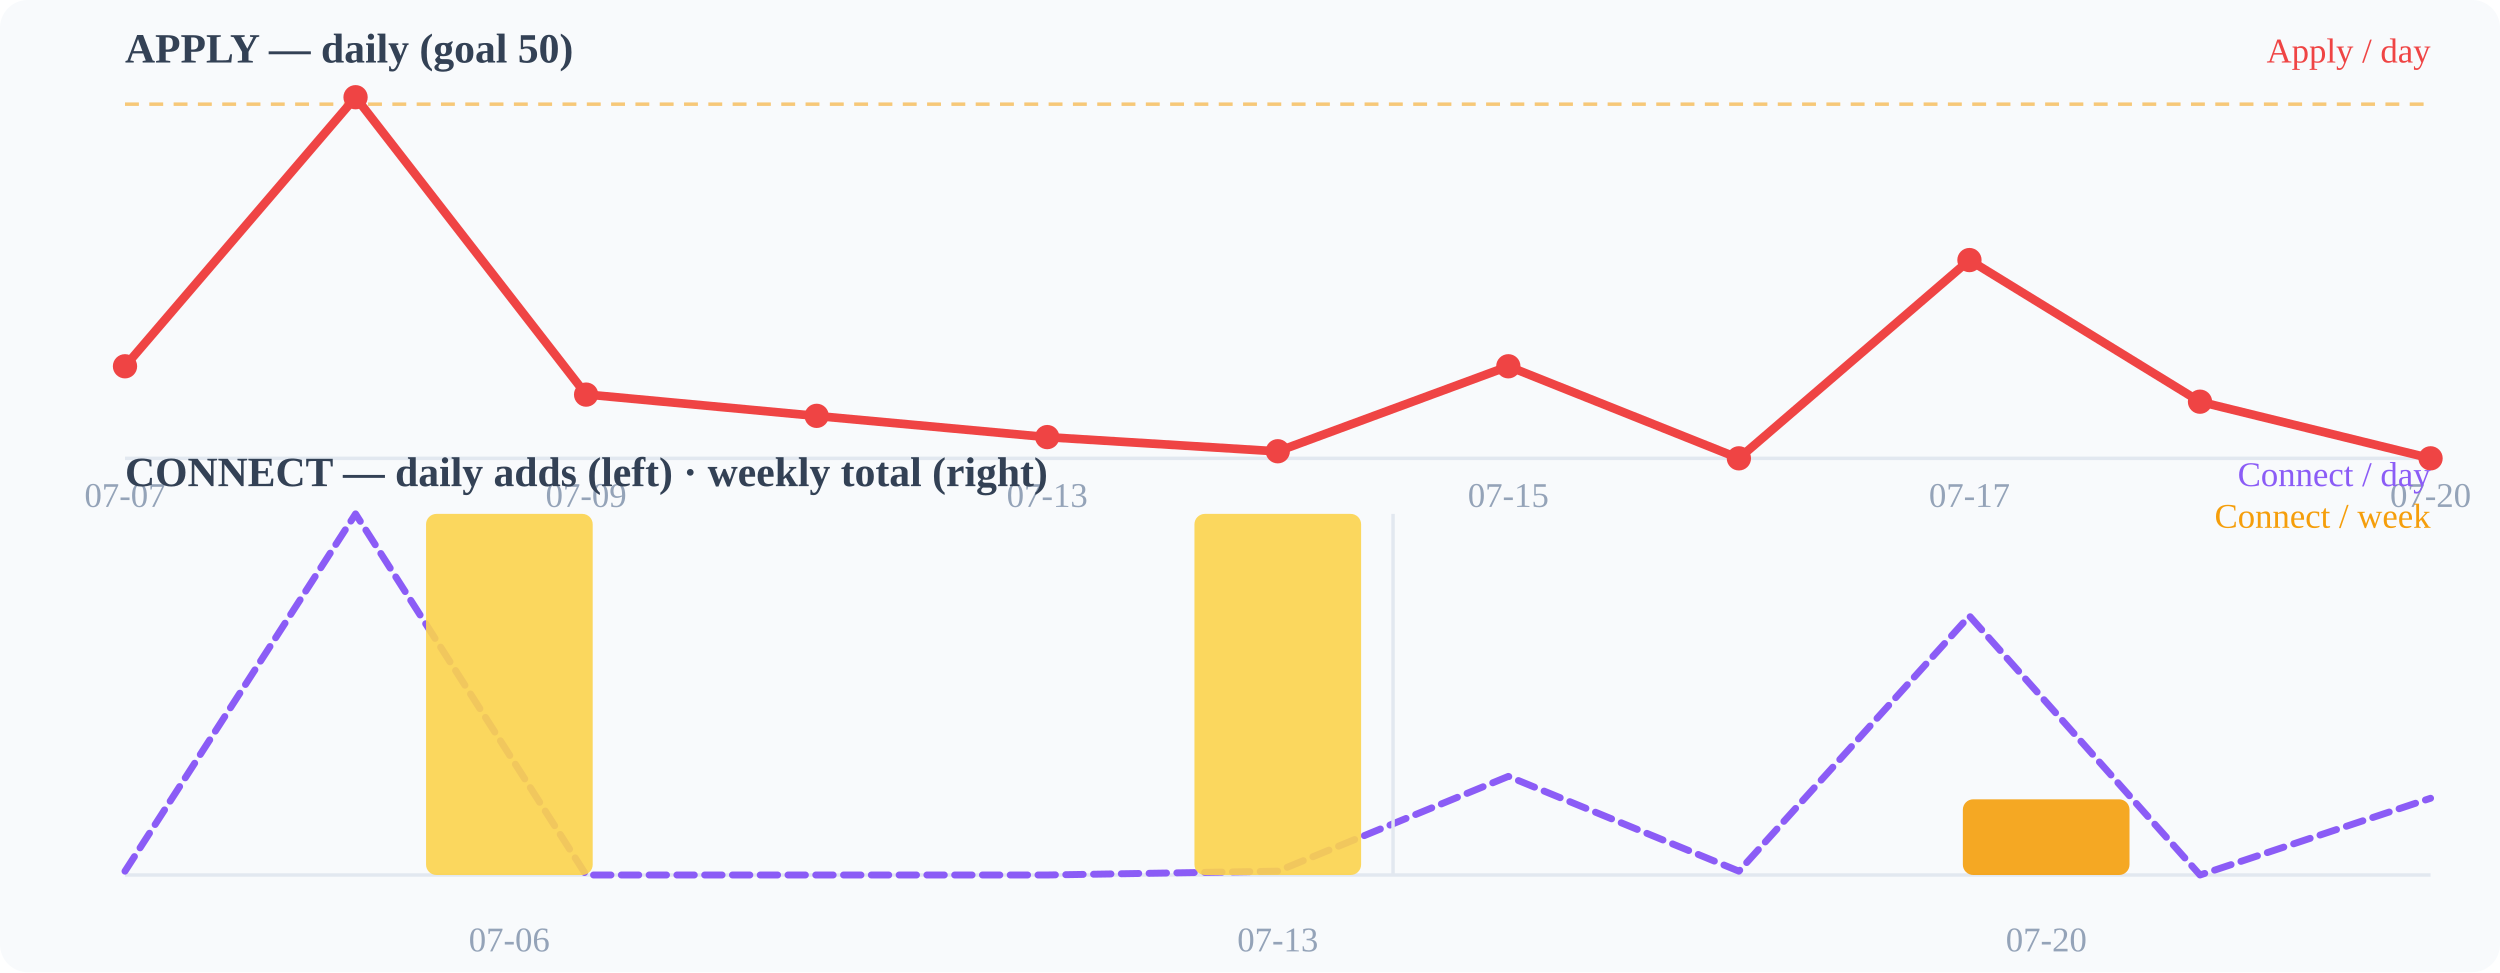
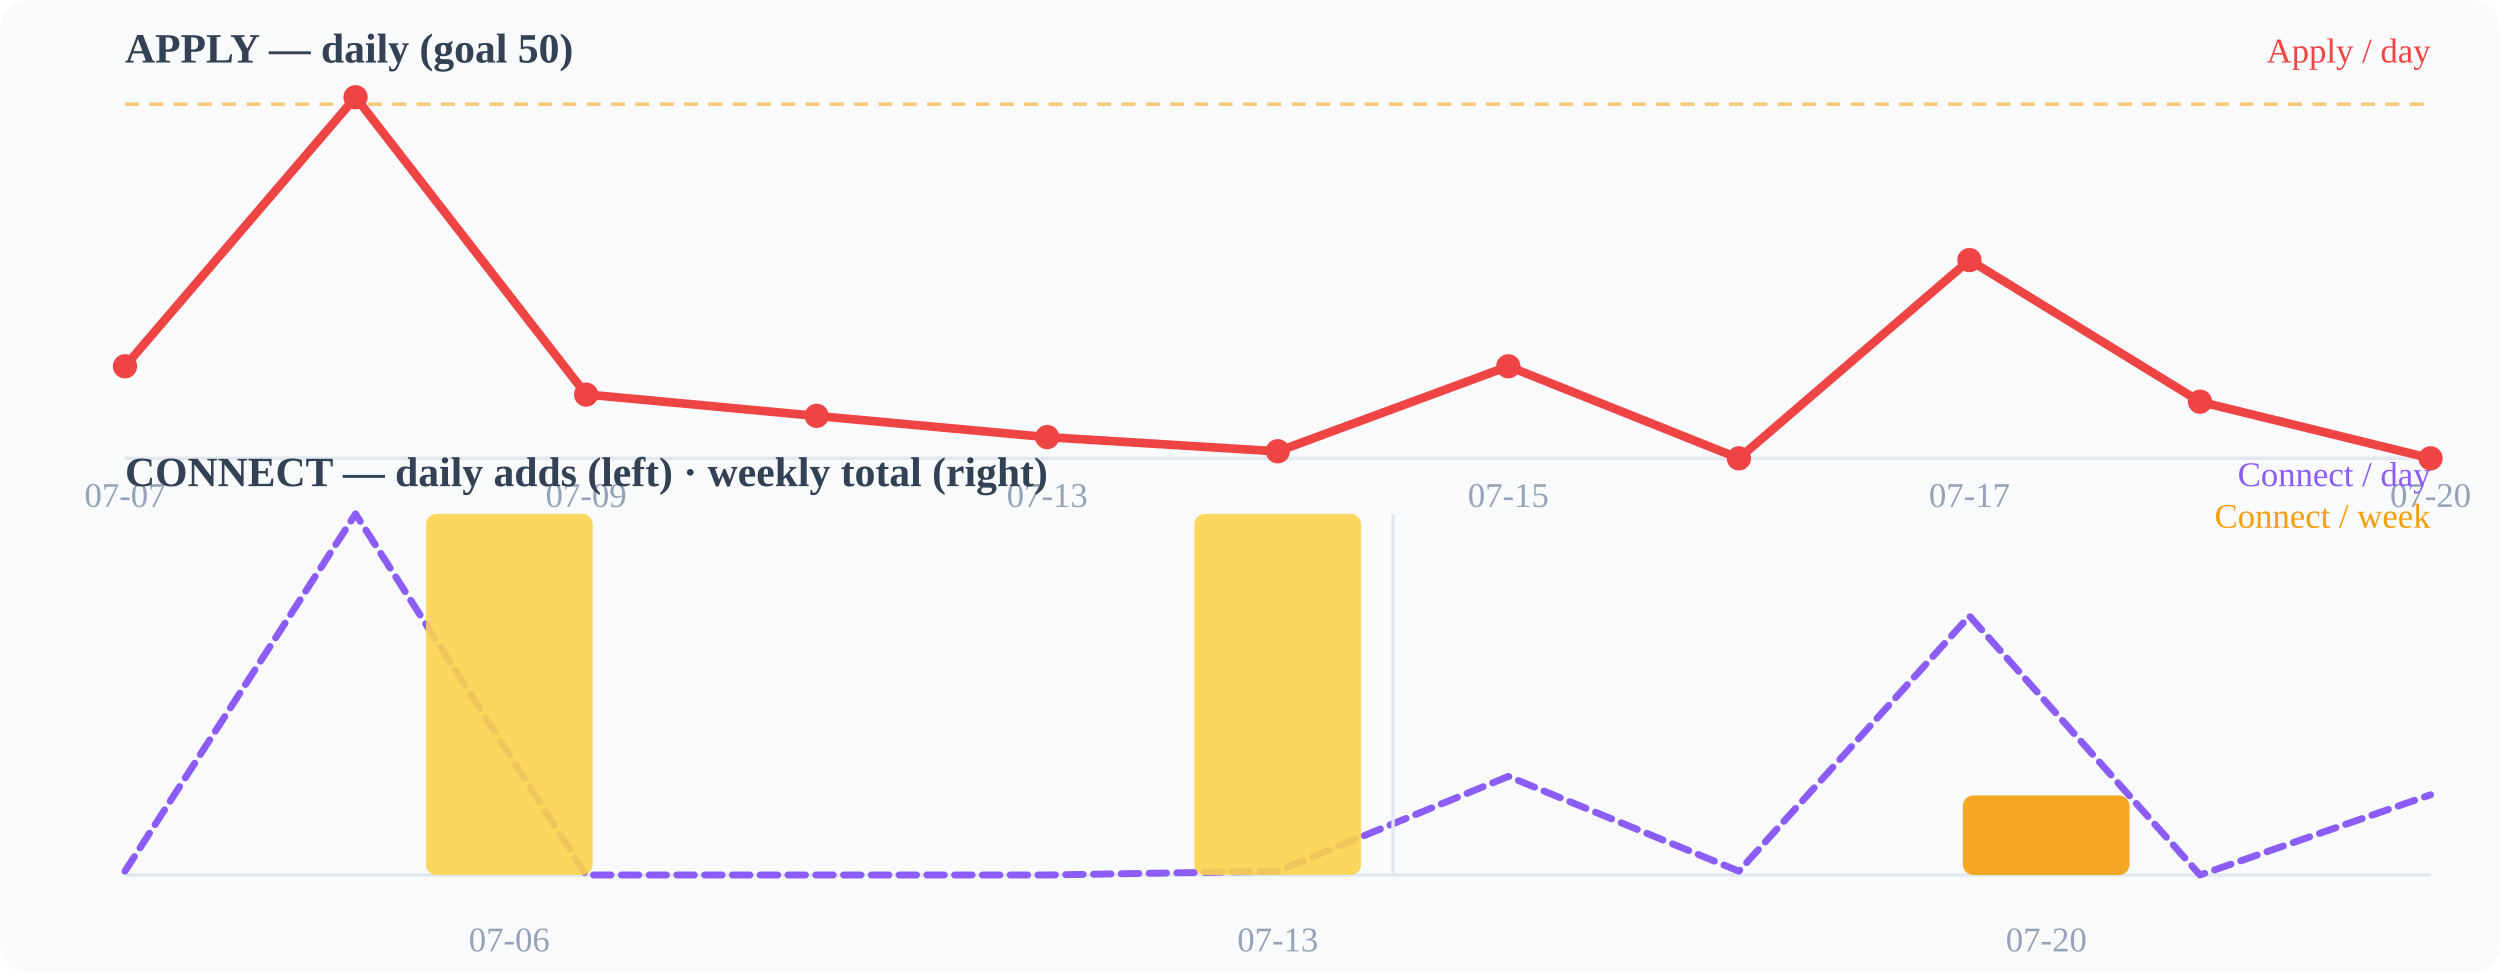
<svg xmlns="http://www.w3.org/2000/svg" width="720" height="280" viewBox="0 0 720 280">
  <rect width="720" height="280" fill="#f8fafc" rx="8" />
  <text x="36" y="18" font-size="12" font-weight="600" fill="#334155">APPLY — daily (goal 50)</text>
  <line x1="36" y1="132" x2="700" y2="132" stroke="#e2e8f0" stroke-width="1" />
  <line x1="36" y1="30.0" x2="700" y2="30.0" stroke="#f59e0b" stroke-width="1" stroke-dasharray="4 3" opacity="0.55" />
  <polyline points="36.0,105.5 102.4,28.0 168.8,113.6 235.2,119.8 301.6,125.9 368.0,130.0 434.4,105.5 500.8,132.0 567.2,74.9 633.6,115.7 700.0,132.0" fill="none" stroke="#ef4444" stroke-width="2.5" stroke-linecap="round" stroke-linejoin="round" />
  <circle cx="36" cy="105.49" r="3.5" fill="#ef4444" />
  <circle cx="102.4" cy="28" r="3.5" fill="#ef4444" />
  <circle cx="168.8" cy="113.647" r="3.5" fill="#ef4444" />
  <circle cx="235.2" cy="119.765" r="3.5" fill="#ef4444" />
  <circle cx="301.6" cy="125.882" r="3.5" fill="#ef4444" />
  <circle cx="368" cy="129.961" r="3.5" fill="#ef4444" />
  <circle cx="434.4" cy="105.49" r="3.5" fill="#ef4444" />
  <circle cx="500.8" cy="132" r="3.5" fill="#ef4444" />
  <circle cx="567.2" cy="74.902" r="3.5" fill="#ef4444" />
  <circle cx="633.6" cy="115.686" r="3.5" fill="#ef4444" />
  <circle cx="700" cy="132" r="3.5" fill="#ef4444" />
  <text x="36" y="146" font-size="10" fill="#94a3b8" text-anchor="middle">07-07</text>
  <text x="168.8" y="146" font-size="10" fill="#94a3b8" text-anchor="middle">07-09</text>
  <text x="301.6" y="146" font-size="10" fill="#94a3b8" text-anchor="middle">07-13</text>
  <text x="434.4" y="146" font-size="10" fill="#94a3b8" text-anchor="middle">07-15</text>
  <text x="567.2" y="146" font-size="10" fill="#94a3b8" text-anchor="middle">07-17</text>
  <text x="700" y="146" font-size="10" fill="#94a3b8" text-anchor="middle">07-20</text>
  <text x="36" y="140" font-size="12" font-weight="600" fill="#334155">CONNECT — daily adds (left) · weekly total (right)</text>
  <line x1="36" y1="252" x2="700" y2="252" stroke="#e2e8f0" stroke-width="1" />
-   <polyline points="36.0,250.9 102.4,148.0 168.8,252.0 235.2,252.0 301.6,252.0 368.0,250.9 434.4,223.6 500.8,250.9 567.2,177.4 633.6,252.0 700.0,229.9" fill="none" stroke="#8b5cf6" stroke-width="2" stroke-linecap="round" stroke-linejoin="round" stroke-dasharray="5 3" />
+   <polyline points="36.0,250.9 102.4,148.0 168.8,252.0 235.2,252.0 301.6,252.0 368.0,250.9 434.4,223.6 500.8,250.9 567.2,177.4 633.6,252.0 700.0,228.9" fill="none" stroke="#8b5cf6" stroke-width="2" stroke-linecap="round" stroke-linejoin="round" stroke-dasharray="5 3" />
  <rect x="122.7" y="148.0" width="48" height="104.0" rx="3" fill="#fcd34d" opacity="0.9" />
  <rect x="344.0" y="148.0" width="48" height="104.0" rx="3" fill="#fcd34d" opacity="0.9" />
-   <rect x="565.3" y="230.2" width="48" height="21.8" rx="3" fill="#f59e0b" opacity="0.9" />
+   <rect x="565.3" y="229.1" width="48" height="22.9" rx="3" fill="#f59e0b" opacity="0.9" />
  <line x1="401.2" y1="148" x2="401.2" y2="252" stroke="#e2e8f0" stroke-width="1" />
  <text x="146.667" y="274" font-size="10" fill="#94a3b8" text-anchor="middle">07-06</text>
  <text x="368" y="274" font-size="10" fill="#94a3b8" text-anchor="middle">07-13</text>
  <text x="589.333" y="274" font-size="10" fill="#94a3b8" text-anchor="middle">07-20</text>
  <text x="700" y="18" font-size="10" fill="#ef4444" text-anchor="end">Apply / day</text>
  <text x="700" y="140" font-size="10" fill="#8b5cf6" text-anchor="end">Connect / day</text>
  <text x="700" y="152" font-size="10" fill="#f59e0b" text-anchor="end">Connect / week</text>
</svg>
